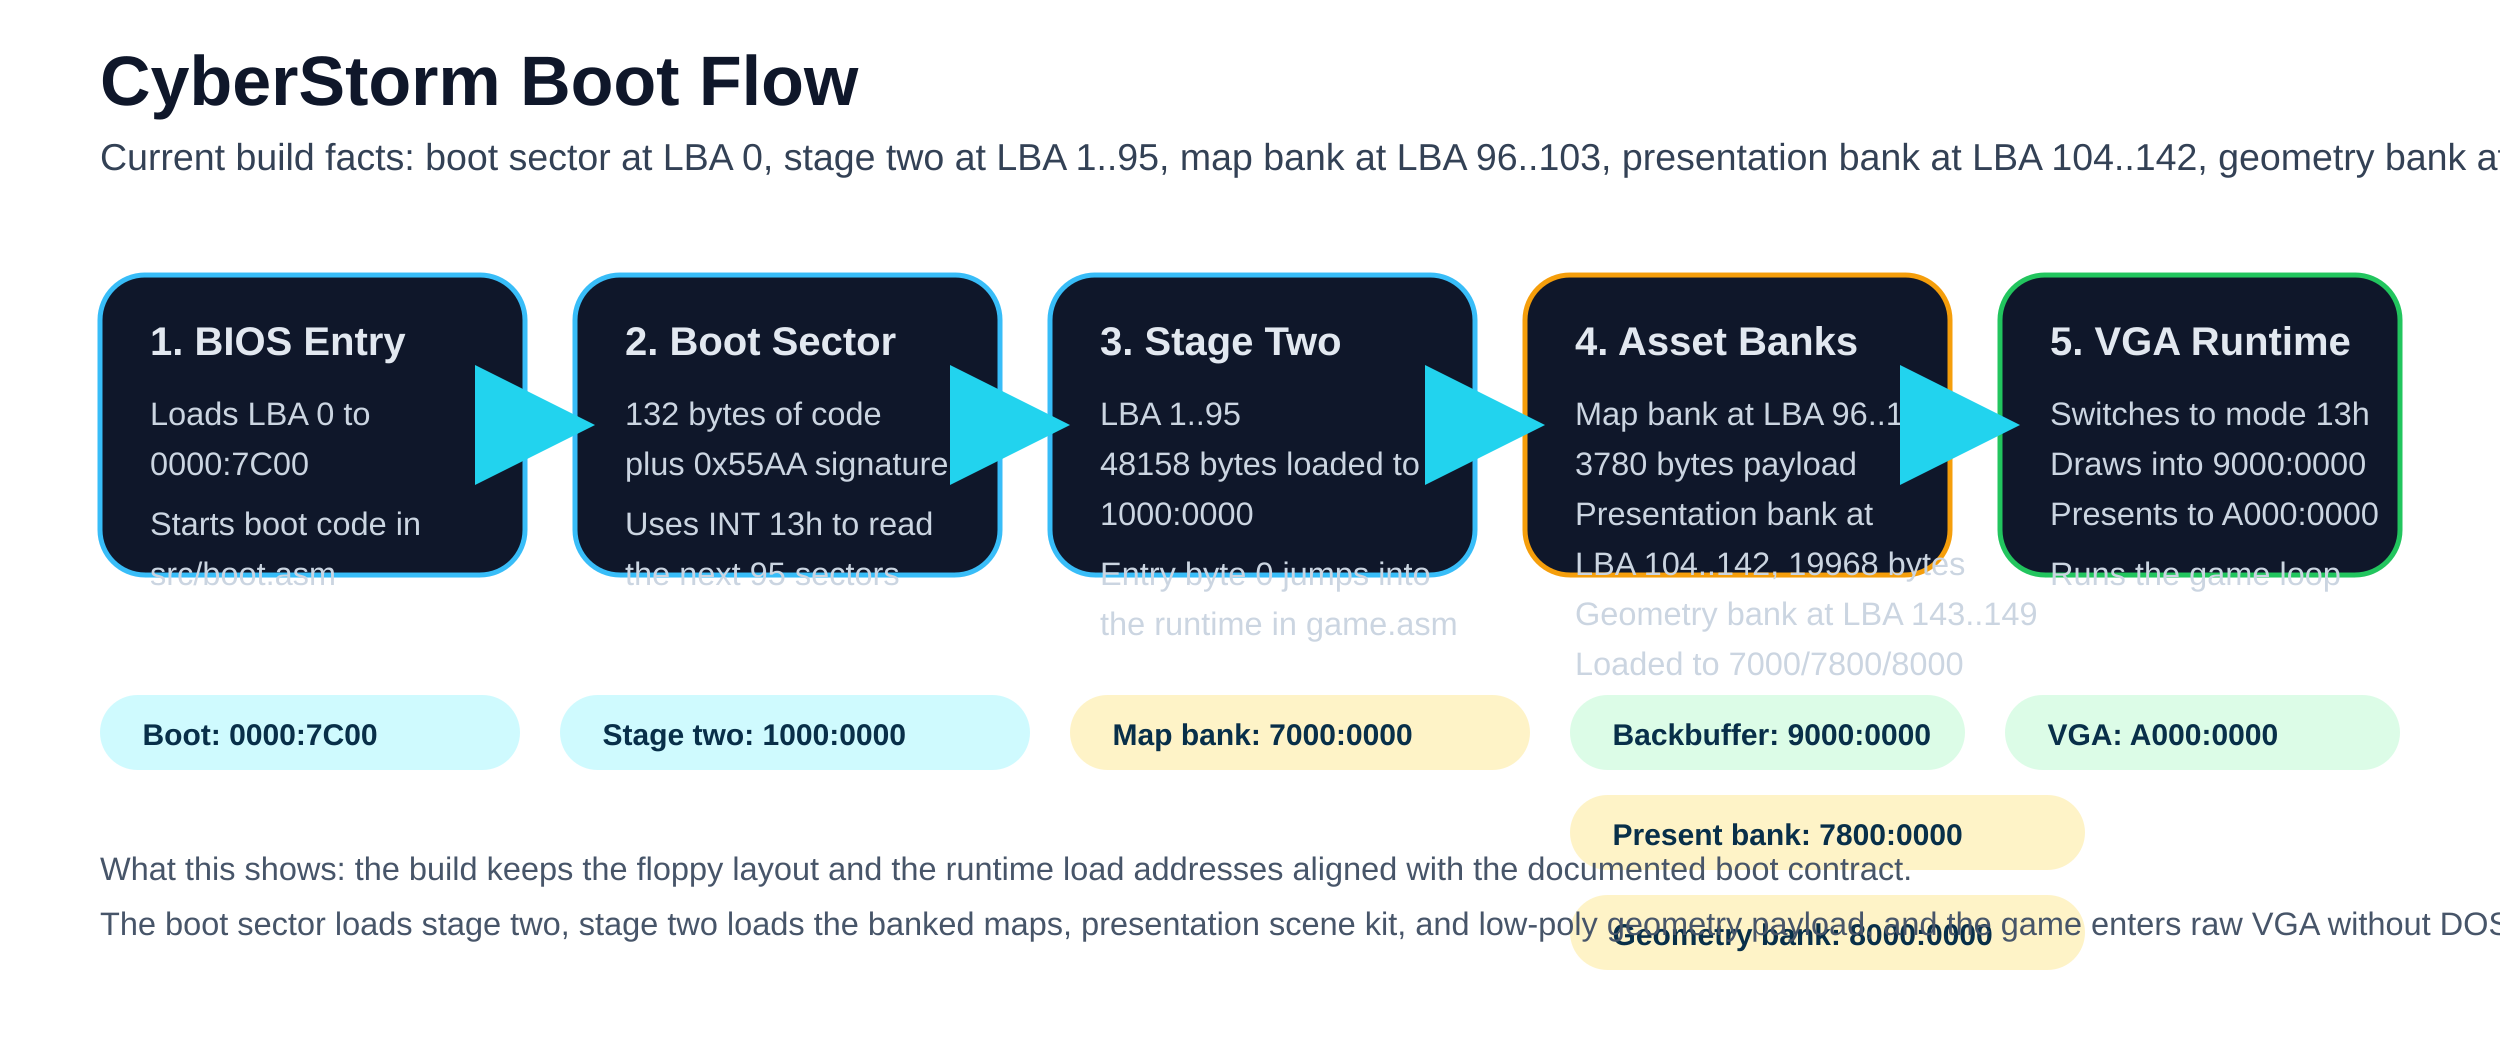
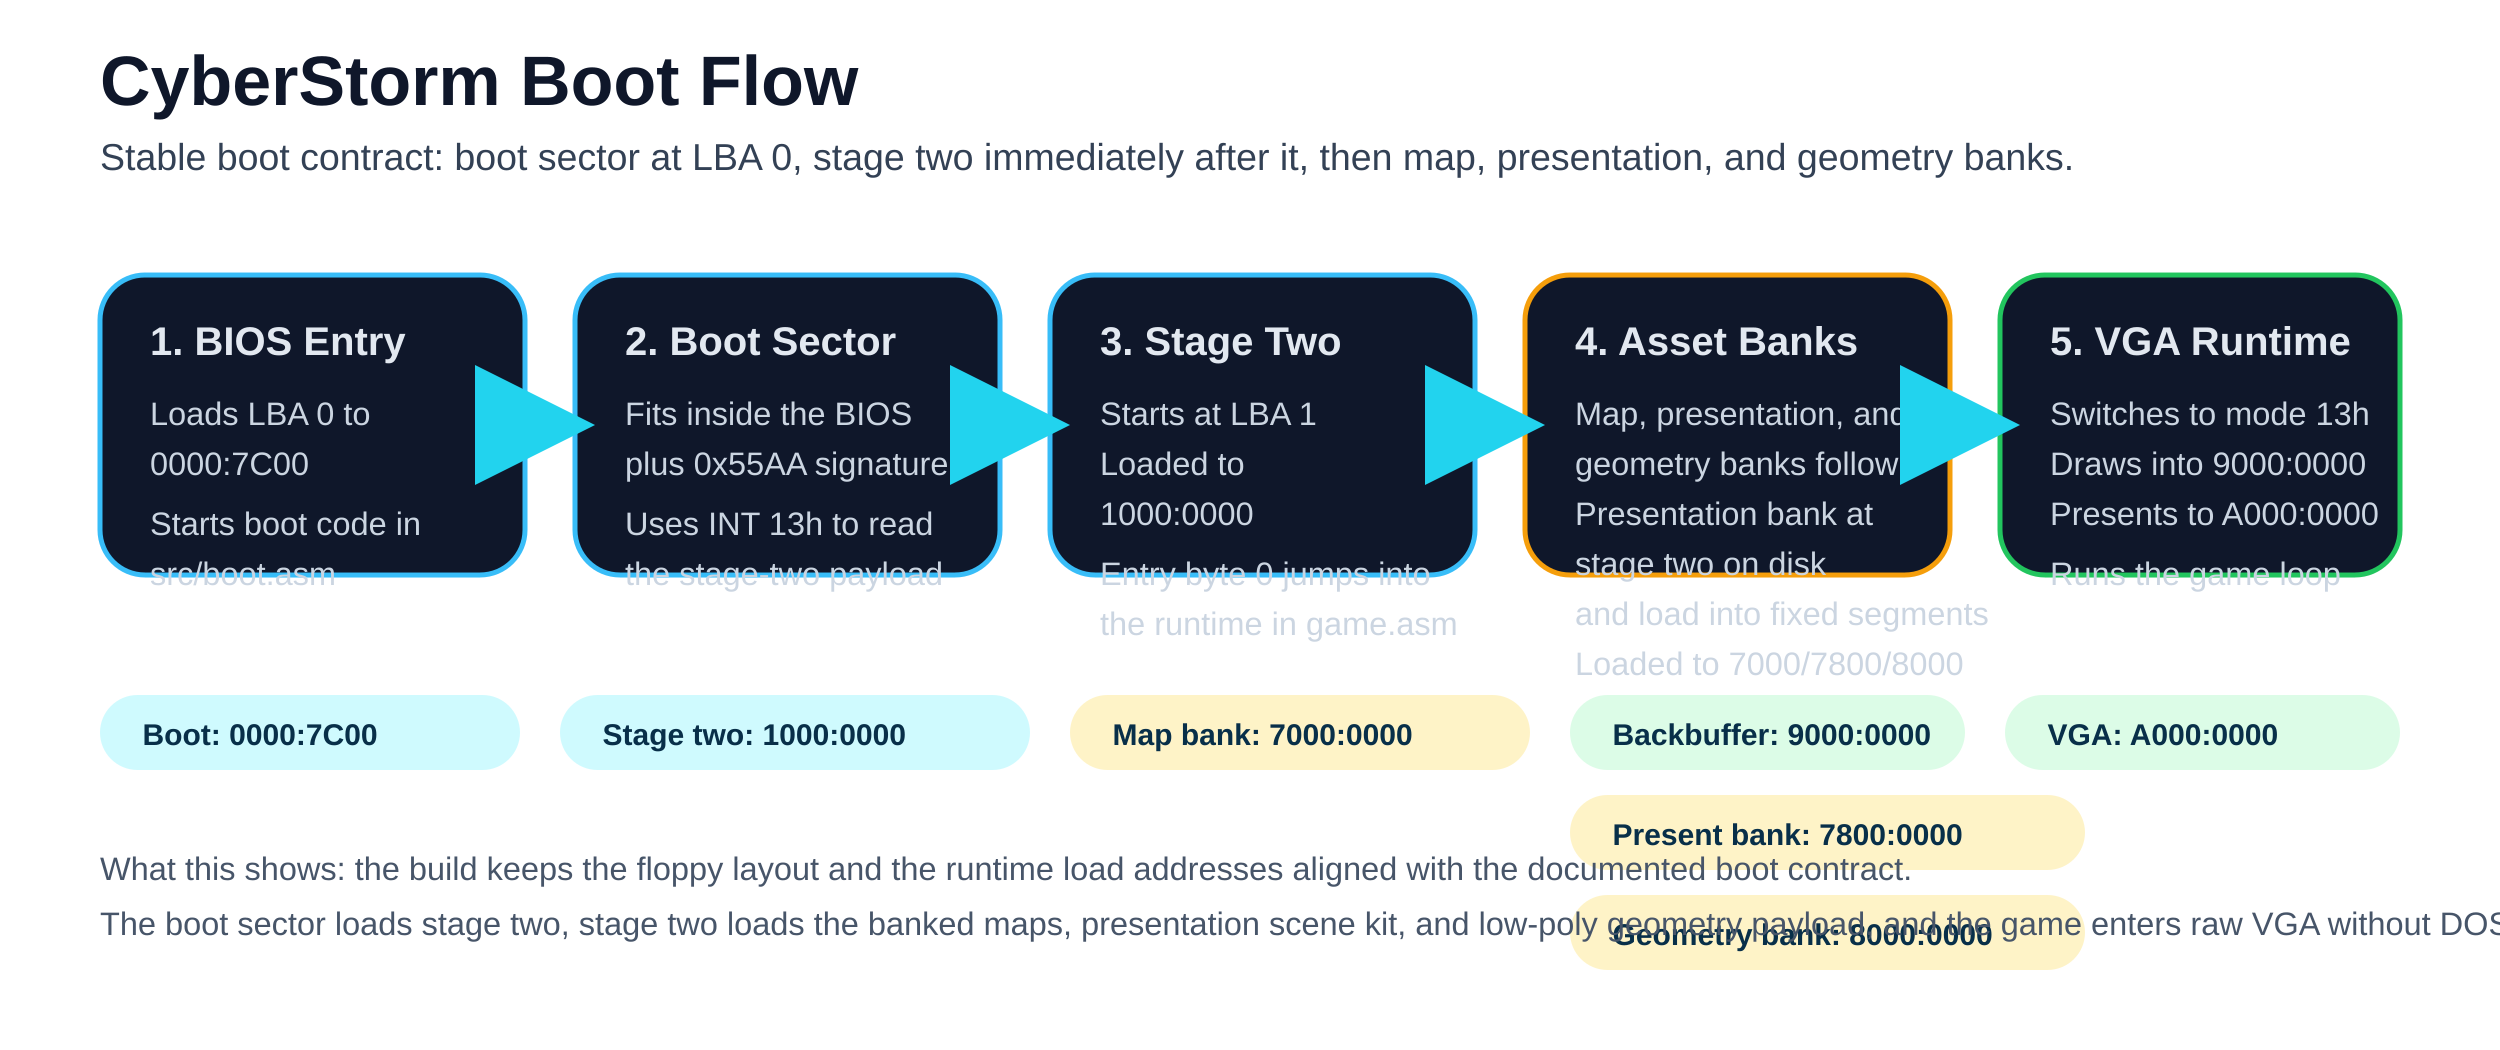
<svg xmlns="http://www.w3.org/2000/svg" width="1000" height="420" viewBox="0 0 1000 420" role="img" aria-labelledby="title desc">
  <defs>
    <style>
      .title { font: 700 28px 'Segoe UI', Arial, sans-serif; fill: #0f172a; }
      .subtitle { font: 400 15px 'Segoe UI', Arial, sans-serif; fill: #334155; }
      .label { font: 700 16px 'Segoe UI', Arial, sans-serif; fill: #e2e8f0; }
      .body { font: 400 13px 'Segoe UI', Arial, sans-serif; fill: #cbd5e1; }
      .note { font: 400 13px 'Segoe UI', Arial, sans-serif; fill: #475569; }
      .chip { font: 700 12px 'Segoe UI', Arial, sans-serif; fill: #082f49; }
    </style>
    <marker id="arrow" markerWidth="12" markerHeight="12" refX="10" refY="6" orient="auto">
      <path d="M0,0 L12,6 L0,12 Z" fill="#22d3ee" />
    </marker>
  </defs>
  <text x="40" y="42" class="title">CyberStorm Boot Flow</text>
-   <text x="40" y="68" class="subtitle">Current build facts: boot sector at LBA 0, stage two at LBA 1..95, map bank at LBA 96..103, presentation bank at LBA 104..142, geometry bank at LBA 143..149.</text>
+   <text x="40" y="68" class="subtitle">Stable boot contract: boot sector at LBA 0, stage two immediately after it, then map, presentation, and geometry banks.</text>
  <rect x="40" y="110" width="170" height="120" rx="18" fill="#0f172a" stroke="#38bdf8" stroke-width="2" />
  <text x="60" y="142" class="label">1. BIOS Entry</text>
  <text x="60" y="170" class="body">Loads LBA 0 to</text>
  <text x="60" y="190" class="body">0000:7C00</text>
  <text x="60" y="214" class="body">Starts boot code in</text>
  <text x="60" y="234" class="body">src/boot.asm</text>
  <rect x="230" y="110" width="170" height="120" rx="18" fill="#0f172a" stroke="#38bdf8" stroke-width="2" />
  <text x="250" y="142" class="label">2. Boot Sector</text>
-   <text x="250" y="170" class="body">132 bytes of code</text>
+   <text x="250" y="170" class="body">Fits inside the BIOS</text>
  <text x="250" y="190" class="body">plus 0x55AA signature</text>
  <text x="250" y="214" class="body">Uses INT 13h to read</text>
-   <text x="250" y="234" class="body">the next 95 sectors</text>
+   <text x="250" y="234" class="body">the stage-two payload</text>
  <rect x="420" y="110" width="170" height="120" rx="18" fill="#0f172a" stroke="#38bdf8" stroke-width="2" />
  <text x="440" y="142" class="label">3. Stage Two</text>
-   <text x="440" y="170" class="body">LBA 1..95</text>
-   <text x="440" y="190" class="body">48158 bytes loaded to</text>
+   <text x="440" y="170" class="body">Starts at LBA 1</text>
+   <text x="440" y="190" class="body">Loaded to</text>
  <text x="440" y="210" class="body">1000:0000</text>
  <text x="440" y="234" class="body">Entry byte 0 jumps into</text>
  <text x="440" y="254" class="body">the runtime in game.asm</text>
  <rect x="610" y="110" width="170" height="120" rx="18" fill="#0f172a" stroke="#f59e0b" stroke-width="2" />
  <text x="630" y="142" class="label">4. Asset Banks</text>
-   <text x="630" y="170" class="body">Map bank at LBA 96..103</text>
-   <text x="630" y="190" class="body">3780 bytes payload</text>
+   <text x="630" y="170" class="body">Map, presentation, and</text>
+   <text x="630" y="190" class="body">geometry banks follow</text>
  <text x="630" y="210" class="body">Presentation bank at</text>
-   <text x="630" y="230" class="body">LBA 104..142, 19968 bytes</text>
-   <text x="630" y="250" class="body">Geometry bank at LBA 143..149</text>
+   <text x="630" y="230" class="body">stage two on disk</text>
+   <text x="630" y="250" class="body">and load into fixed segments</text>
  <text x="630" y="270" class="body">Loaded to 7000/7800/8000</text>
  <rect x="800" y="110" width="160" height="120" rx="18" fill="#0f172a" stroke="#22c55e" stroke-width="2" />
  <text x="820" y="142" class="label">5. VGA Runtime</text>
  <text x="820" y="170" class="body">Switches to mode 13h</text>
  <text x="820" y="190" class="body">Draws into 9000:0000</text>
  <text x="820" y="210" class="body">Presents to A000:0000</text>
  <text x="820" y="234" class="body">Runs the game loop</text>
  <line x1="210" y1="170" x2="230" y2="170" stroke="#22d3ee" stroke-width="4" marker-end="url(#arrow)" />
  <line x1="400" y1="170" x2="420" y2="170" stroke="#22d3ee" stroke-width="4" marker-end="url(#arrow)" />
  <line x1="590" y1="170" x2="610" y2="170" stroke="#22d3ee" stroke-width="4" marker-end="url(#arrow)" />
  <line x1="780" y1="170" x2="800" y2="170" stroke="#22d3ee" stroke-width="4" marker-end="url(#arrow)" />
  <rect x="40" y="278" width="168" height="30" rx="15" fill="#cffafe" />
  <text x="57" y="298" class="chip">Boot: 0000:7C00</text>
  <rect x="224" y="278" width="188" height="30" rx="15" fill="#cffafe" />
  <text x="241" y="298" class="chip">Stage two: 1000:0000</text>
  <rect x="428" y="278" width="184" height="30" rx="15" fill="#fef3c7" />
  <text x="445" y="298" class="chip">Map bank: 7000:0000</text>
  <rect x="628" y="318" width="206" height="30" rx="15" fill="#fef3c7" />
  <text x="645" y="338" class="chip">Present bank: 7800:0000</text>
  <rect x="628" y="358" width="206" height="30" rx="15" fill="#fef3c7" />
  <text x="645" y="378" class="chip">Geometry bank: 8000:0000</text>
  <rect x="628" y="278" width="158" height="30" rx="15" fill="#dcfce7" />
  <text x="645" y="298" class="chip">Backbuffer: 9000:0000</text>
  <rect x="802" y="278" width="158" height="30" rx="15" fill="#dcfce7" />
  <text x="819" y="298" class="chip">VGA: A000:0000</text>
  <text x="40" y="352" class="note">What this shows: the build keeps the floppy layout and the runtime load addresses aligned with the documented boot contract.</text>
  <text x="40" y="374" class="note">The boot sector loads stage two, stage two loads the banked maps, presentation scene kit, and low-poly geometry payload, and the game enters raw VGA without DOS or a host runtime.</text>
</svg>
